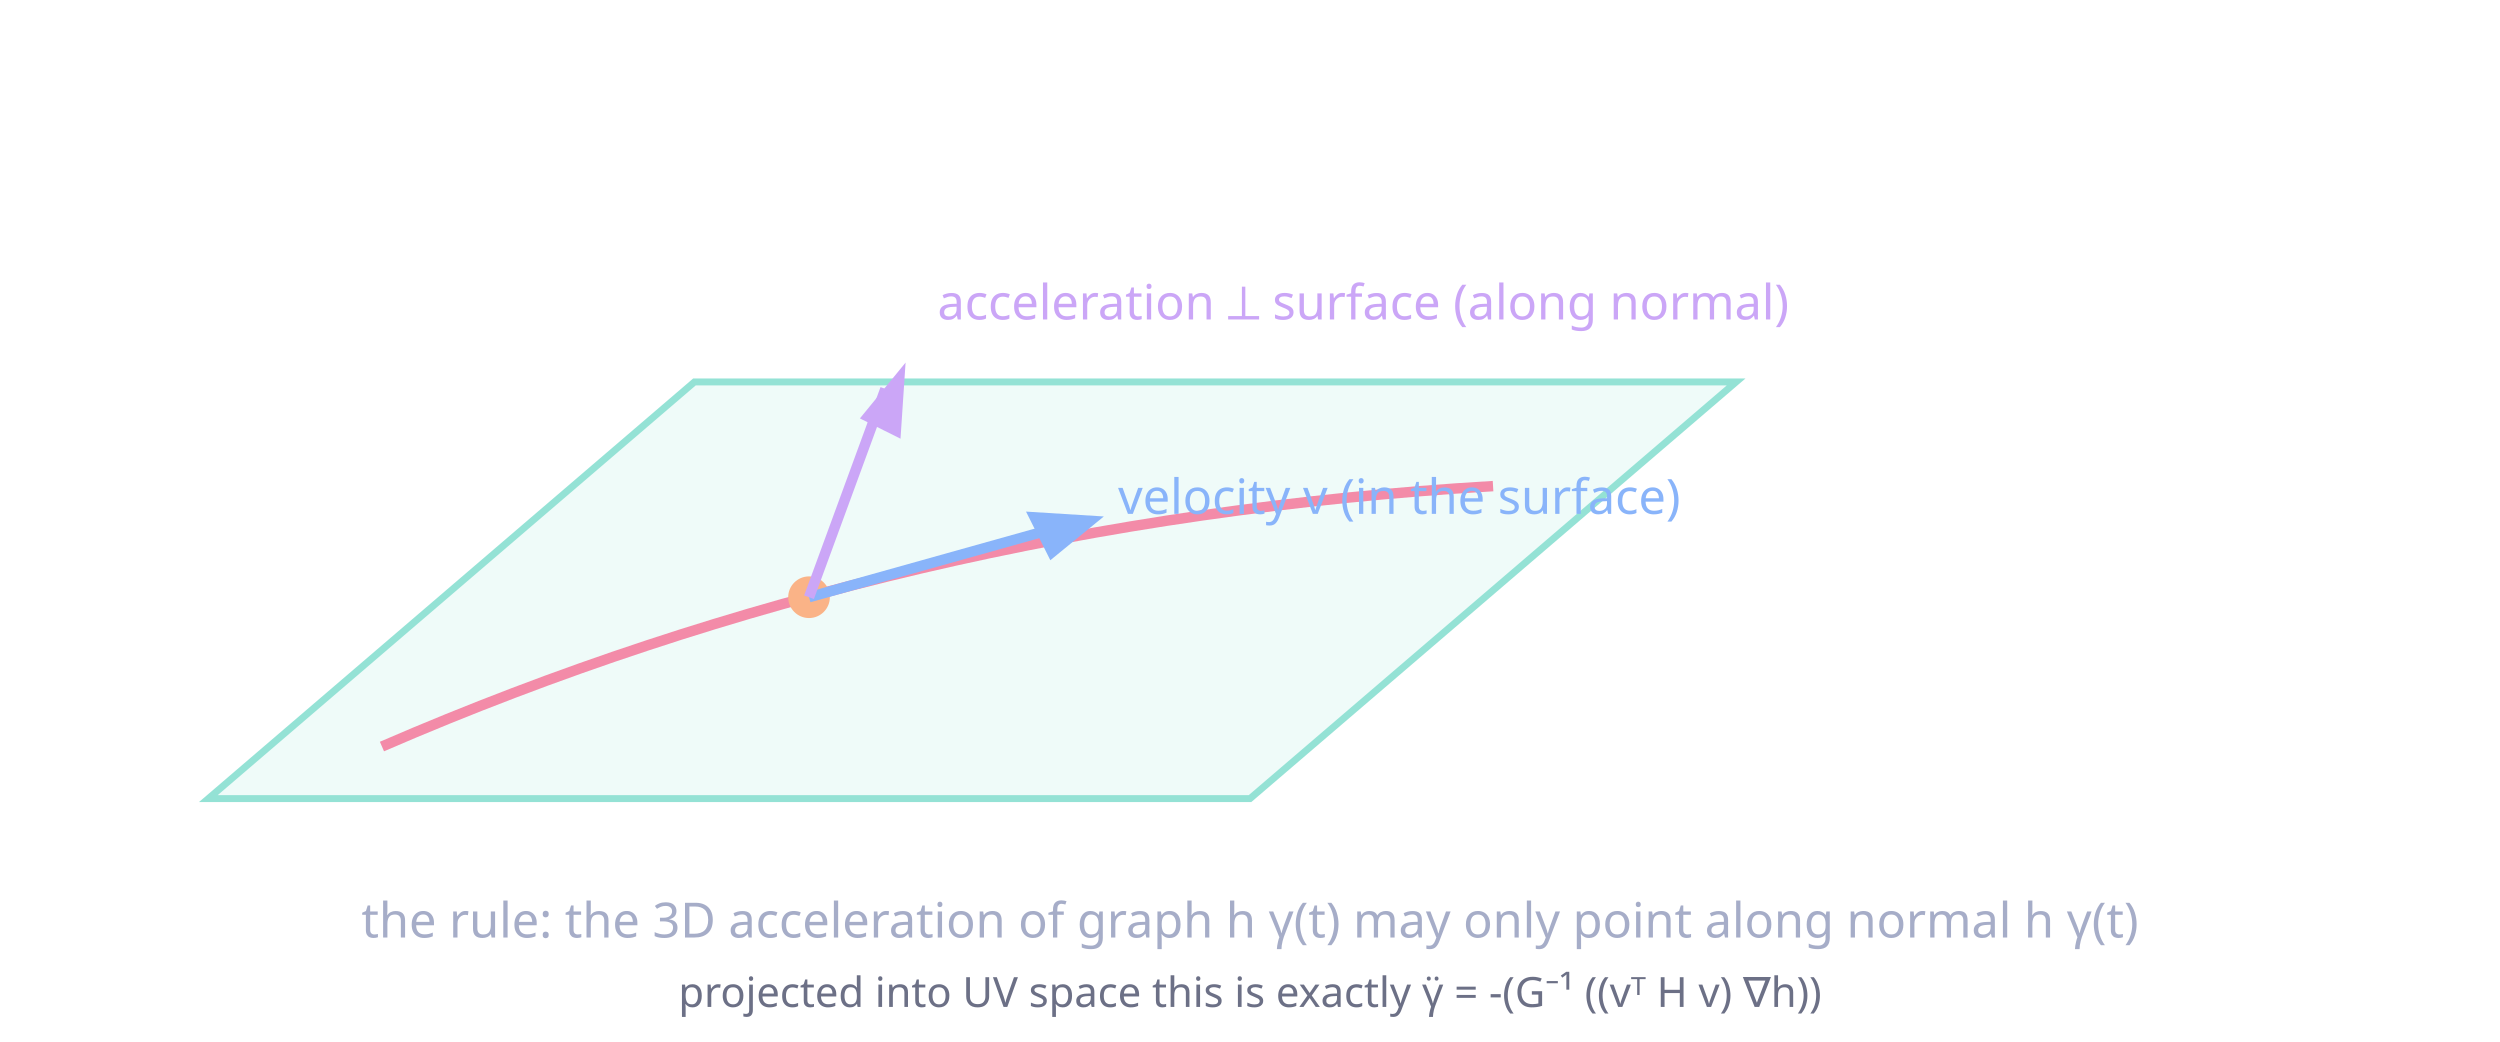
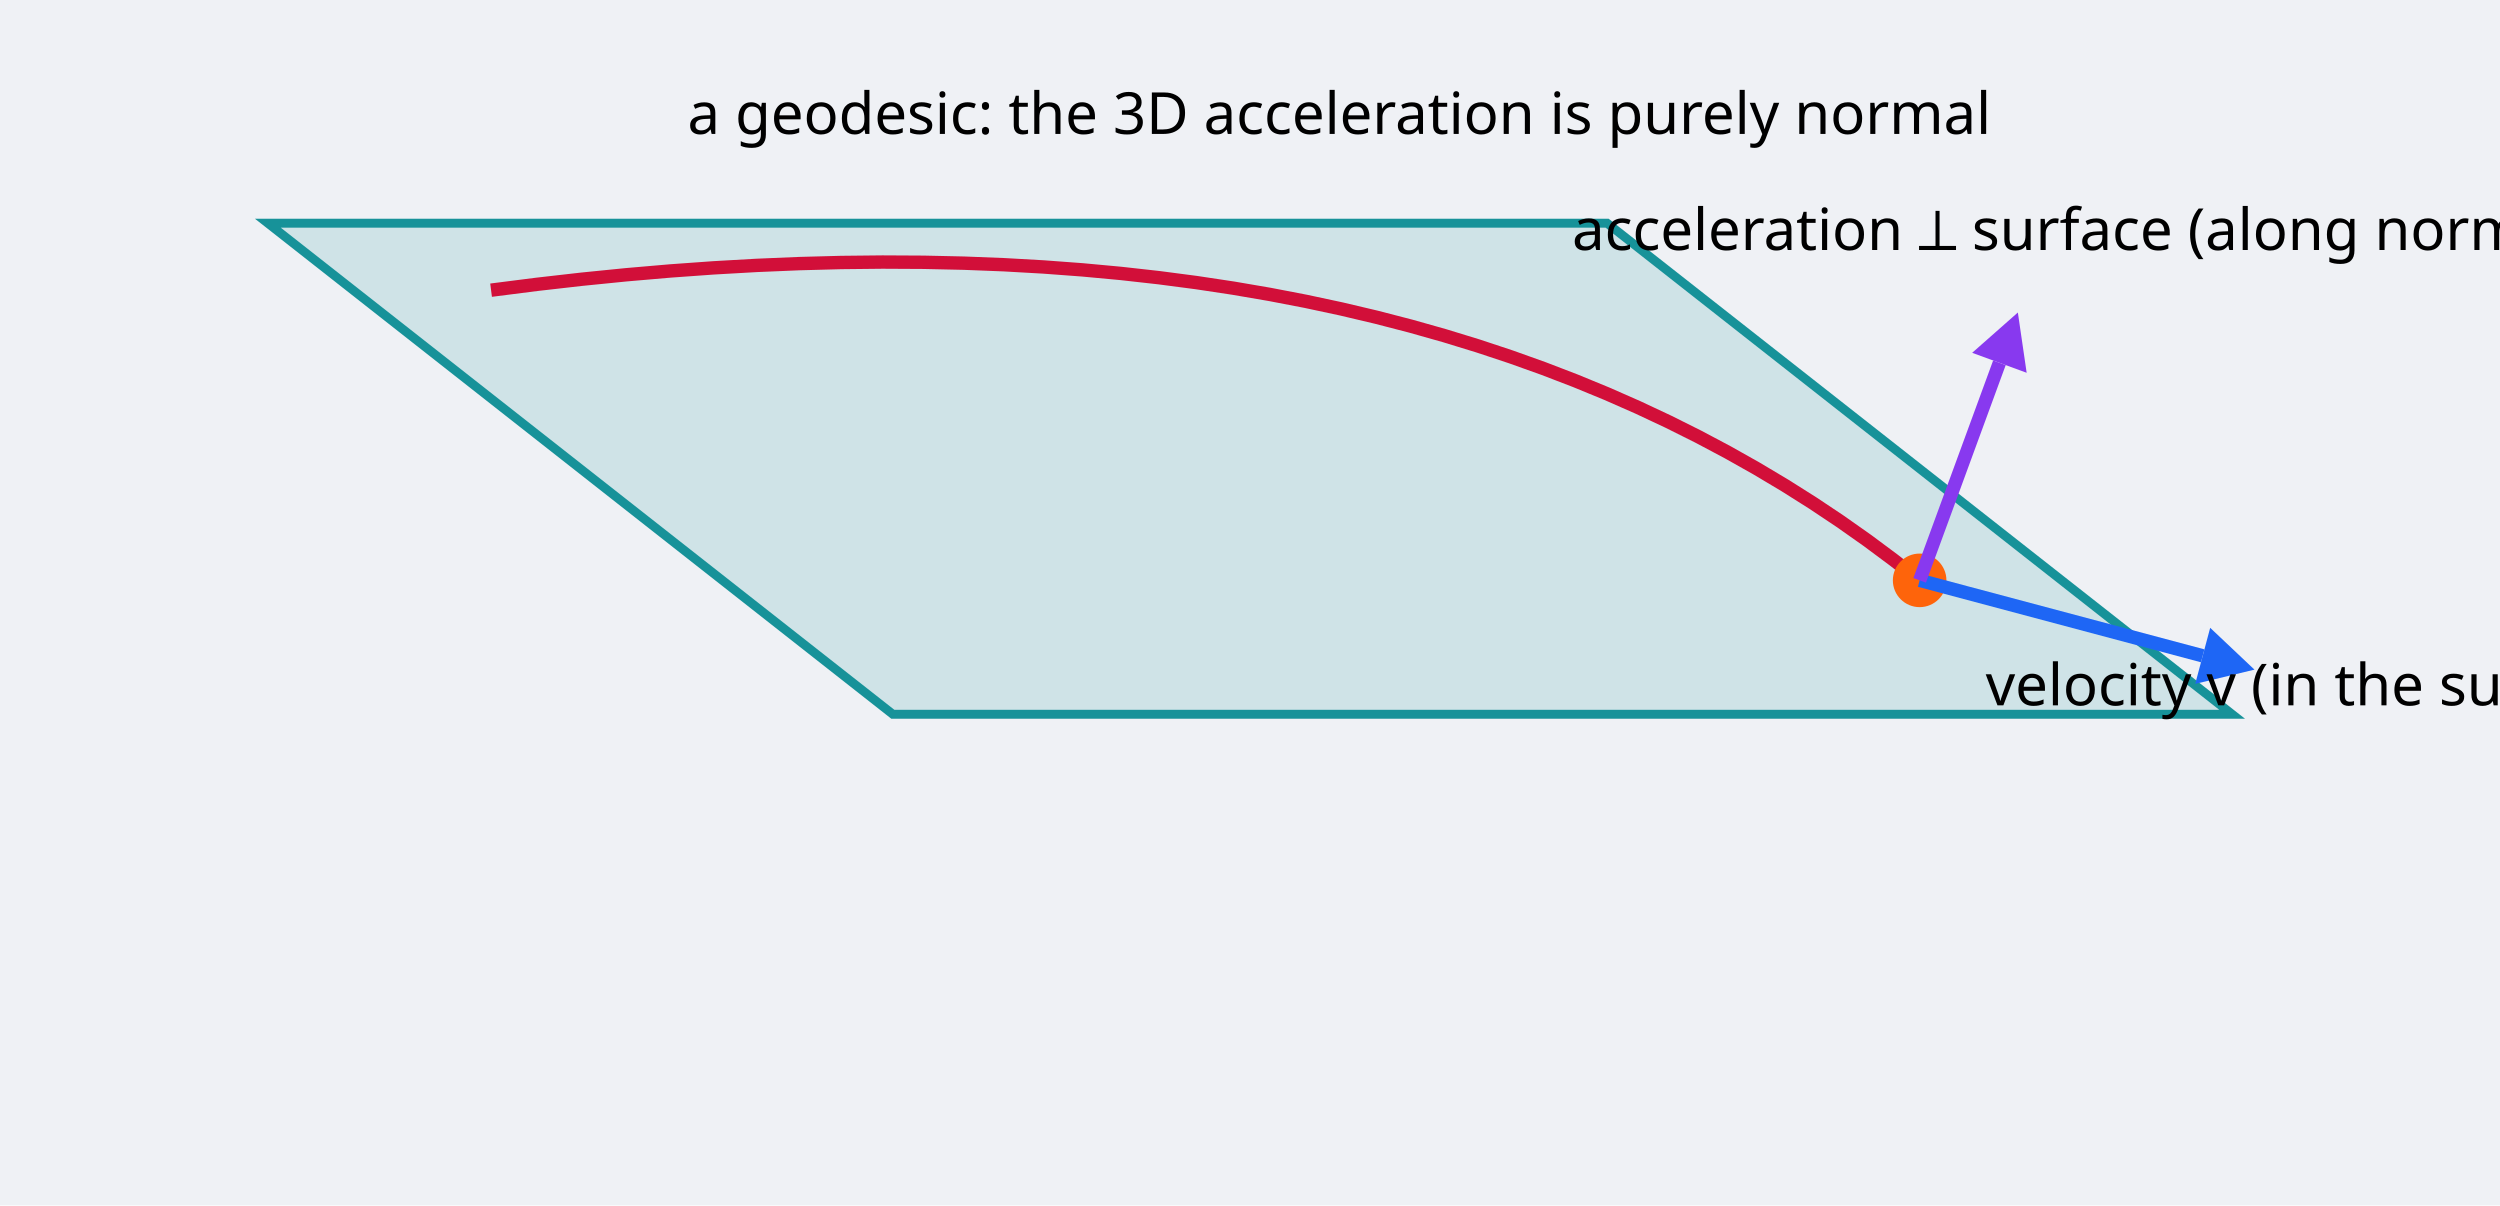
- <svg xmlns="http://www.w3.org/2000/svg" viewBox="0 0 720 300" font-family="sans-serif" font-size="14">
-   <polygon points="60,230 360,230 500,110 200,110" fill="#94e2d5" fill-opacity="0.15" stroke="#94e2d5" stroke-width="2" />
-   <path d="M 110 215 Q 260 150 430 140" fill="none" stroke="#f38ba8" stroke-width="3" />
-   <circle cx="233" cy="172" r="6" fill="#fab387" />
-   <g stroke="#89b4fa" stroke-width="3" fill="#89b4fa">
-     <line x1="233" y1="172" x2="308" y2="151" />
-     <polygon points="314,150 303,159 298,149" />
-   </g>
-   <text x="322" y="148" fill="#89b4fa">velocity v (in the surface)</text>
-   <g stroke="#cba6f7" stroke-width="3" fill="#cba6f7">
-     <line x1="233" y1="172" x2="255" y2="112" />
-     <polygon points="259,109 258,124 250,120" />
-   </g>
-   <text x="270" y="92" fill="#cba6f7">acceleration ⟂ surface (along normal)</text>
-   <text x="360" y="270" text-anchor="middle" fill="#a6adc8">the rule: the 3D acceleration of graph h γ(t) may only point along normal h γ(t)</text>
-   <text x="360" y="290" text-anchor="middle" fill="#6c7086" font-size="12">projected into UV space this is exactly γ̈ = -(G⁻¹ ((vᵀ H v) ∇h))</text>
+ <svg xmlns="http://www.w3.org/2000/svg" viewBox="0 0 560 270" font-family="sans-serif">
+   <rect x="0" y="0" width="560" height="270" fill="#eff1f5" />
+   <polygon points="60,50 360,50 500,160 200,160" fill="rgb(207,227,231)" stroke="rgb(23,146,153)" stroke-width="2" />
+   <polyline points="110,65 120.194,63.7 130.275,62.55 140.244,61.55 150.1,60.7 159.844,60 169.475,59.45 178.994,59.05 188.4,58.8 197.694,58.7 206.875,58.75 215.944,58.95 224.9,59.3 233.744,59.8 242.475,60.45 251.094,61.25 259.6,62.2 267.994,63.3 276.275,64.55 284.444,65.95 292.5,67.5 300.444,69.2 308.275,71.05 315.994,73.05 323.6,75.2 331.094,77.5 338.475,79.95 345.744,82.55 352.9,85.3 359.944,88.2 366.875,91.25 373.694,94.45 380.4,97.8 386.994,101.3 393.475,104.95 399.844,108.75 406.1,112.7 412.244,116.8 418.275,121.05 424.194,125.45 430,130" fill="none" stroke="rgb(210,15,57)" stroke-width="3" />
+   <circle cx="430" cy="130" r="6" fill="rgb(254,100,11)" />
+   <line x1="430" y1="130" x2="493.405" y2="146.908" stroke="rgb(30,102,245)" stroke-width="3" />
+   <polygon points="505,150 495.08,140.628 491.73,153.189" fill="rgb(30,102,245)" />
+   <line x1="430" y1="130" x2="447.869" y2="81.267" stroke="rgb(136,57,239)" stroke-width="3" />
+   <polygon points="452,70 441.766,79.029 453.972,83.504" fill="rgb(136,57,239)" />
+   <text x="520" y="158" font-size="13" text-anchor="middle">velocity v (in the surface)</text>
+   <text x="466" y="56" font-size="13" text-anchor="middle">acceleration ⟂ surface (along normal)</text>
+   <text x="300" y="30" font-size="13" text-anchor="middle">a geodesic: the 3D acceleration is purely normal</text>
</svg>
